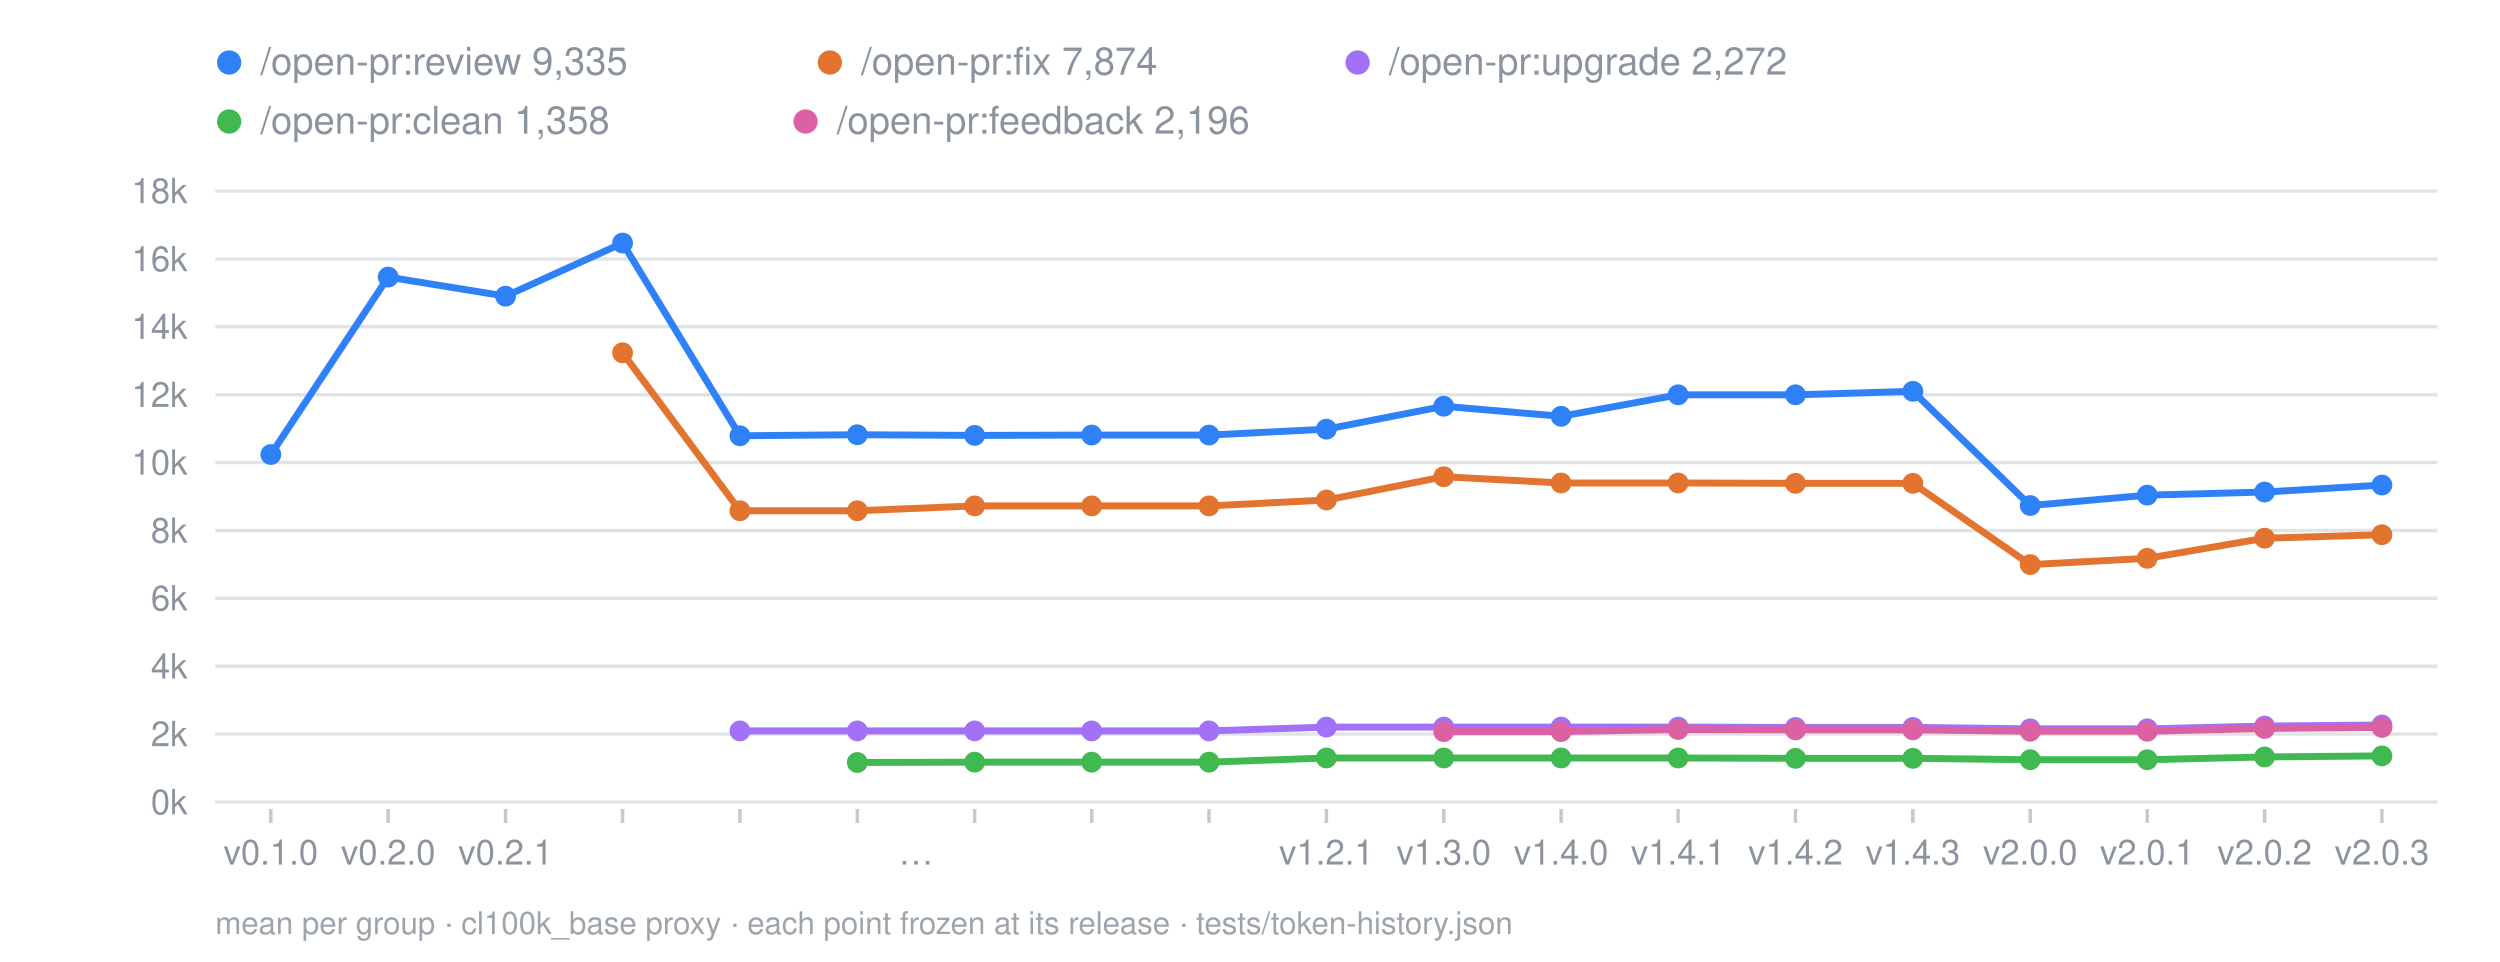
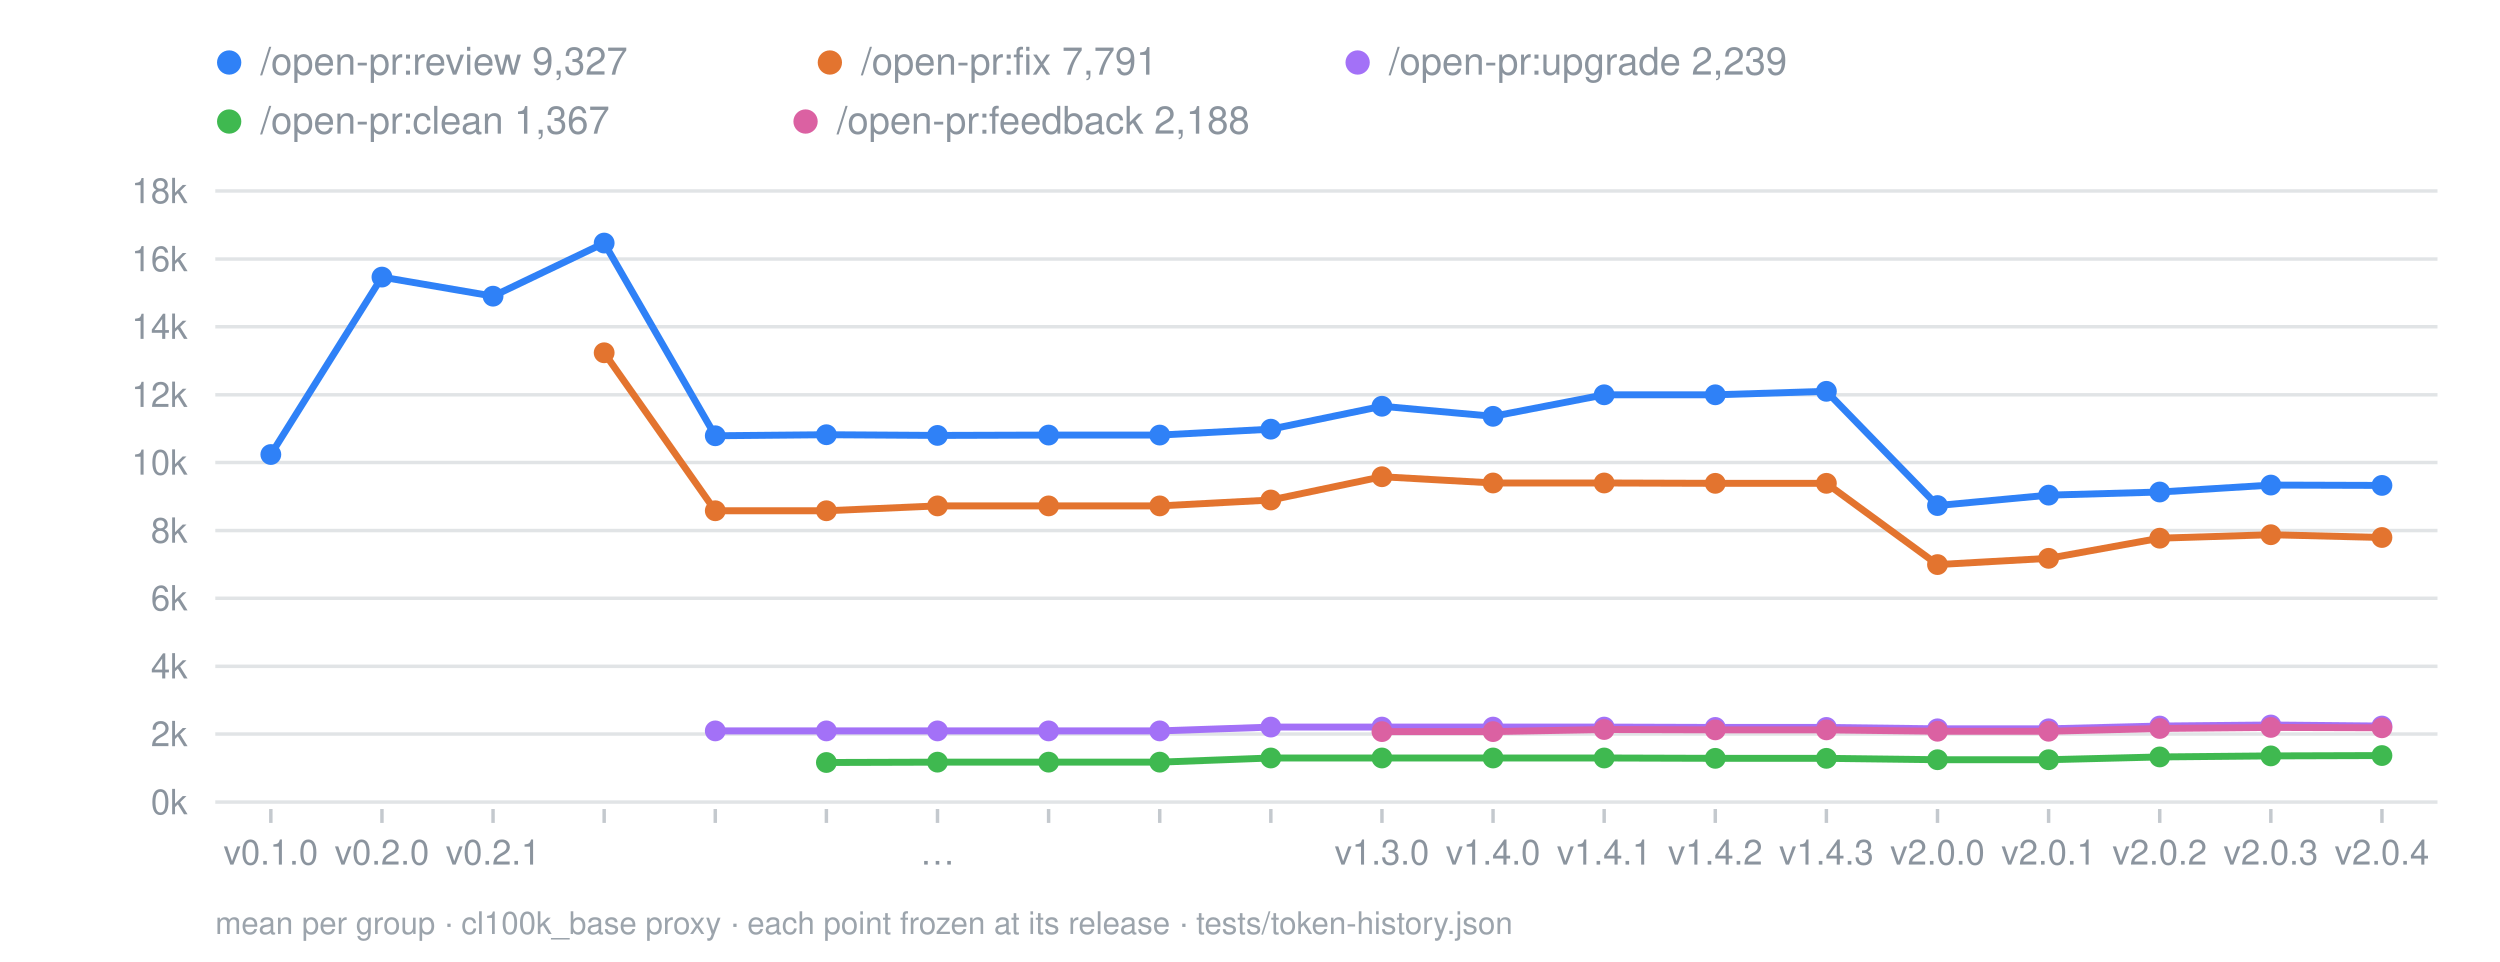
<svg xmlns="http://www.w3.org/2000/svg" viewBox="0 0 720 277" width="720" height="277" font-family="system-ui,-apple-system,Segoe UI,Helvetica,Arial,sans-serif" role="img" aria-label="Context cost per release, one line per command">
  <line x1="62" y1="231.0" x2="702" y2="231.0" stroke="#8b949e" stroke-opacity="0.25" />
  <text x="54" y="234.5" text-anchor="end" font-size="10" fill="#8b949e">0k</text>
  <line x1="62" y1="211.4" x2="702" y2="211.4" stroke="#8b949e" stroke-opacity="0.25" />
  <text x="54" y="214.9" text-anchor="end" font-size="10" fill="#8b949e">2k</text>
  <line x1="62" y1="191.9" x2="702" y2="191.9" stroke="#8b949e" stroke-opacity="0.25" />
  <text x="54" y="195.4" text-anchor="end" font-size="10" fill="#8b949e">4k</text>
  <line x1="62" y1="172.3" x2="702" y2="172.3" stroke="#8b949e" stroke-opacity="0.25" />
  <text x="54" y="175.8" text-anchor="end" font-size="10" fill="#8b949e">6k</text>
  <line x1="62" y1="152.8" x2="702" y2="152.8" stroke="#8b949e" stroke-opacity="0.25" />
  <text x="54" y="156.3" text-anchor="end" font-size="10" fill="#8b949e">8k</text>
  <line x1="62" y1="133.2" x2="702" y2="133.2" stroke="#8b949e" stroke-opacity="0.25" />
  <text x="54" y="136.7" text-anchor="end" font-size="10" fill="#8b949e">10k</text>
  <line x1="62" y1="113.7" x2="702" y2="113.7" stroke="#8b949e" stroke-opacity="0.25" />
  <text x="54" y="117.2" text-anchor="end" font-size="10" fill="#8b949e">12k</text>
  <line x1="62" y1="94.1" x2="702" y2="94.1" stroke="#8b949e" stroke-opacity="0.25" />
  <text x="54" y="97.6" text-anchor="end" font-size="10" fill="#8b949e">14k</text>
  <line x1="62" y1="74.6" x2="702" y2="74.6" stroke="#8b949e" stroke-opacity="0.25" />
  <text x="54" y="78.1" text-anchor="end" font-size="10" fill="#8b949e">16k</text>
  <line x1="62" y1="55.0" x2="702" y2="55.0" stroke="#8b949e" stroke-opacity="0.25" />
  <text x="54" y="58.5" text-anchor="end" font-size="10" fill="#8b949e">18k</text>
  <line x1="78.0" y1="233.0" x2="78.0" y2="237.0" stroke="#8b949e" stroke-opacity="0.5" />
  <text x="78.0" y="249.0" text-anchor="middle" font-size="10" fill="#8b949e">v0.1.0</text>
-   <line x1="111.8" y1="233.0" x2="111.8" y2="237.0" stroke="#8b949e" stroke-opacity="0.5" />
-   <text x="111.8" y="249.0" text-anchor="middle" font-size="10" fill="#8b949e">v0.2.0</text>
-   <line x1="145.6" y1="233.0" x2="145.6" y2="237.0" stroke="#8b949e" stroke-opacity="0.5" />
-   <text x="145.6" y="249.0" text-anchor="middle" font-size="10" fill="#8b949e">v0.2.1</text>
-   <line x1="179.3" y1="233.0" x2="179.3" y2="237.0" stroke="#8b949e" stroke-opacity="0.5" />
-   <line x1="213.1" y1="233.0" x2="213.1" y2="237.0" stroke="#8b949e" stroke-opacity="0.5" />
-   <line x1="246.9" y1="233.0" x2="246.9" y2="237.0" stroke="#8b949e" stroke-opacity="0.5" />
-   <line x1="280.7" y1="233.0" x2="280.7" y2="237.0" stroke="#8b949e" stroke-opacity="0.5" />
-   <line x1="314.4" y1="233.0" x2="314.4" y2="237.0" stroke="#8b949e" stroke-opacity="0.5" />
-   <line x1="348.2" y1="233.0" x2="348.2" y2="237.0" stroke="#8b949e" stroke-opacity="0.5" />
-   <line x1="382.0" y1="233.0" x2="382.0" y2="237.0" stroke="#8b949e" stroke-opacity="0.5" />
-   <text x="382.0" y="249.0" text-anchor="middle" font-size="10" fill="#8b949e">v1.2.1</text>
-   <line x1="415.8" y1="233.0" x2="415.8" y2="237.0" stroke="#8b949e" stroke-opacity="0.5" />
-   <text x="415.8" y="249.0" text-anchor="middle" font-size="10" fill="#8b949e">v1.3.0</text>
-   <line x1="449.6" y1="233.0" x2="449.6" y2="237.0" stroke="#8b949e" stroke-opacity="0.5" />
-   <text x="449.6" y="249.0" text-anchor="middle" font-size="10" fill="#8b949e">v1.4.0</text>
-   <line x1="483.3" y1="233.0" x2="483.3" y2="237.0" stroke="#8b949e" stroke-opacity="0.5" />
-   <text x="483.3" y="249.0" text-anchor="middle" font-size="10" fill="#8b949e">v1.4.1</text>
-   <line x1="517.1" y1="233.0" x2="517.1" y2="237.0" stroke="#8b949e" stroke-opacity="0.5" />
-   <text x="517.1" y="249.0" text-anchor="middle" font-size="10" fill="#8b949e">v1.4.2</text>
-   <line x1="550.9" y1="233.0" x2="550.9" y2="237.0" stroke="#8b949e" stroke-opacity="0.5" />
-   <text x="550.9" y="249.0" text-anchor="middle" font-size="10" fill="#8b949e">v1.4.3</text>
-   <line x1="584.7" y1="233.0" x2="584.7" y2="237.0" stroke="#8b949e" stroke-opacity="0.5" />
-   <text x="584.7" y="249.0" text-anchor="middle" font-size="10" fill="#8b949e">v2.0.0</text>
-   <line x1="618.4" y1="233.0" x2="618.4" y2="237.0" stroke="#8b949e" stroke-opacity="0.5" />
-   <text x="618.4" y="249.0" text-anchor="middle" font-size="10" fill="#8b949e">v2.0.1</text>
-   <line x1="652.2" y1="233.0" x2="652.2" y2="237.0" stroke="#8b949e" stroke-opacity="0.5" />
-   <text x="652.2" y="249.0" text-anchor="middle" font-size="10" fill="#8b949e">v2.0.2</text>
+   <line x1="110.0" y1="233.0" x2="110.0" y2="237.0" stroke="#8b949e" stroke-opacity="0.5" />
+   <text x="110.0" y="249.0" text-anchor="middle" font-size="10" fill="#8b949e">v0.2.0</text>
+   <line x1="142.0" y1="233.0" x2="142.0" y2="237.0" stroke="#8b949e" stroke-opacity="0.5" />
+   <text x="142.0" y="249.0" text-anchor="middle" font-size="10" fill="#8b949e">v0.2.1</text>
+   <line x1="174.0" y1="233.0" x2="174.0" y2="237.0" stroke="#8b949e" stroke-opacity="0.5" />
+   <line x1="206.0" y1="233.0" x2="206.0" y2="237.0" stroke="#8b949e" stroke-opacity="0.5" />
+   <line x1="238.0" y1="233.0" x2="238.0" y2="237.0" stroke="#8b949e" stroke-opacity="0.5" />
+   <line x1="270.0" y1="233.0" x2="270.0" y2="237.0" stroke="#8b949e" stroke-opacity="0.5" />
+   <line x1="302.0" y1="233.0" x2="302.0" y2="237.0" stroke="#8b949e" stroke-opacity="0.5" />
+   <line x1="334.0" y1="233.0" x2="334.0" y2="237.0" stroke="#8b949e" stroke-opacity="0.5" />
+   <line x1="366.0" y1="233.0" x2="366.0" y2="237.0" stroke="#8b949e" stroke-opacity="0.5" />
+   <line x1="398.0" y1="233.0" x2="398.0" y2="237.0" stroke="#8b949e" stroke-opacity="0.5" />
+   <text x="398.0" y="249.0" text-anchor="middle" font-size="10" fill="#8b949e">v1.3.0</text>
+   <line x1="430.0" y1="233.0" x2="430.0" y2="237.0" stroke="#8b949e" stroke-opacity="0.5" />
+   <text x="430.0" y="249.0" text-anchor="middle" font-size="10" fill="#8b949e">v1.4.0</text>
+   <line x1="462.0" y1="233.0" x2="462.0" y2="237.0" stroke="#8b949e" stroke-opacity="0.5" />
+   <text x="462.0" y="249.0" text-anchor="middle" font-size="10" fill="#8b949e">v1.4.1</text>
+   <line x1="494.0" y1="233.0" x2="494.0" y2="237.0" stroke="#8b949e" stroke-opacity="0.5" />
+   <text x="494.0" y="249.0" text-anchor="middle" font-size="10" fill="#8b949e">v1.4.2</text>
+   <line x1="526.0" y1="233.0" x2="526.0" y2="237.0" stroke="#8b949e" stroke-opacity="0.5" />
+   <text x="526.0" y="249.0" text-anchor="middle" font-size="10" fill="#8b949e">v1.4.3</text>
+   <line x1="558.0" y1="233.0" x2="558.0" y2="237.0" stroke="#8b949e" stroke-opacity="0.5" />
+   <text x="558.0" y="249.0" text-anchor="middle" font-size="10" fill="#8b949e">v2.0.0</text>
+   <line x1="590.0" y1="233.0" x2="590.0" y2="237.0" stroke="#8b949e" stroke-opacity="0.5" />
+   <text x="590.0" y="249.0" text-anchor="middle" font-size="10" fill="#8b949e">v2.0.1</text>
+   <line x1="622.0" y1="233.0" x2="622.0" y2="237.0" stroke="#8b949e" stroke-opacity="0.5" />
+   <text x="622.0" y="249.0" text-anchor="middle" font-size="10" fill="#8b949e">v2.0.2</text>
+   <line x1="654.0" y1="233.0" x2="654.0" y2="237.0" stroke="#8b949e" stroke-opacity="0.5" />
+   <text x="654.0" y="249.0" text-anchor="middle" font-size="10" fill="#8b949e">v2.0.3</text>
  <line x1="686.0" y1="233.0" x2="686.0" y2="237.0" stroke="#8b949e" stroke-opacity="0.5" />
-   <text x="686.0" y="249.0" text-anchor="middle" font-size="10" fill="#8b949e">v2.0.3</text>
-   <text x="263.8" y="249.0" text-anchor="middle" font-size="10" fill="#8b949e">…</text>
-   <polyline points="78.0,130.9 111.8,79.8 145.6,85.3 179.3,70.0 213.1,125.5 246.9,125.2 280.7,125.4 314.4,125.3 348.2,125.3 382.0,123.6 415.8,117.0 449.6,119.9 483.3,113.7 517.1,113.7 550.9,112.7 584.7,145.6 618.4,142.6 652.2,141.7 686.0,139.7" fill="none" stroke="#2f81f7" stroke-width="2" stroke-linejoin="round" />
+   <text x="686.0" y="249.0" text-anchor="middle" font-size="10" fill="#8b949e">v2.0.4</text>
+   <text x="270.0" y="249.0" text-anchor="middle" font-size="10" fill="#8b949e">…</text>
+   <polyline points="78.0,130.9 110.0,79.8 142.0,85.3 174.0,70.0 206.0,125.5 238.0,125.2 270.0,125.4 302.0,125.3 334.0,125.3 366.0,123.6 398.0,117.0 430.0,119.9 462.0,113.7 494.0,113.7 526.0,112.7 558.0,145.6 590.0,142.6 622.0,141.7 654.0,139.7 686.0,139.8" fill="none" stroke="#2f81f7" stroke-width="2" stroke-linejoin="round" />
  <circle cx="78.0" cy="130.9" r="3" fill="#2f81f7" />
-   <circle cx="111.8" cy="79.8" r="3" fill="#2f81f7" />
-   <circle cx="145.6" cy="85.3" r="3" fill="#2f81f7" />
-   <circle cx="179.3" cy="70.0" r="3" fill="#2f81f7" />
-   <circle cx="213.1" cy="125.5" r="3" fill="#2f81f7" />
-   <circle cx="246.9" cy="125.2" r="3" fill="#2f81f7" />
-   <circle cx="280.7" cy="125.4" r="3" fill="#2f81f7" />
-   <circle cx="314.4" cy="125.3" r="3" fill="#2f81f7" />
-   <circle cx="348.2" cy="125.3" r="3" fill="#2f81f7" />
-   <circle cx="382.0" cy="123.6" r="3" fill="#2f81f7" />
-   <circle cx="415.8" cy="117.0" r="3" fill="#2f81f7" />
-   <circle cx="449.6" cy="119.9" r="3" fill="#2f81f7" />
-   <circle cx="483.3" cy="113.7" r="3" fill="#2f81f7" />
-   <circle cx="517.1" cy="113.7" r="3" fill="#2f81f7" />
-   <circle cx="550.9" cy="112.7" r="3" fill="#2f81f7" />
-   <circle cx="584.7" cy="145.6" r="3" fill="#2f81f7" />
-   <circle cx="618.4" cy="142.6" r="3" fill="#2f81f7" />
-   <circle cx="652.2" cy="141.7" r="3" fill="#2f81f7" />
-   <circle cx="686.0" cy="139.7" r="3" fill="#2f81f7" />
-   <polyline points="179.3,101.6 213.1,147.1 246.9,147.1 280.7,145.7 314.4,145.7 348.2,145.7 382.0,144.0 415.8,137.3 449.6,139.1 483.3,139.1 517.1,139.2 550.9,139.2 584.7,162.6 618.4,160.8 652.2,155.0 686.0,154.0" fill="none" stroke="#e3742f" stroke-width="2" stroke-linejoin="round" />
-   <circle cx="179.3" cy="101.6" r="3" fill="#e3742f" />
-   <circle cx="213.1" cy="147.1" r="3" fill="#e3742f" />
-   <circle cx="246.9" cy="147.1" r="3" fill="#e3742f" />
-   <circle cx="280.7" cy="145.7" r="3" fill="#e3742f" />
-   <circle cx="314.4" cy="145.7" r="3" fill="#e3742f" />
-   <circle cx="348.2" cy="145.7" r="3" fill="#e3742f" />
-   <circle cx="382.0" cy="144.0" r="3" fill="#e3742f" />
-   <circle cx="415.8" cy="137.3" r="3" fill="#e3742f" />
-   <circle cx="449.6" cy="139.1" r="3" fill="#e3742f" />
-   <circle cx="483.3" cy="139.1" r="3" fill="#e3742f" />
-   <circle cx="517.1" cy="139.2" r="3" fill="#e3742f" />
-   <circle cx="550.9" cy="139.2" r="3" fill="#e3742f" />
-   <circle cx="584.7" cy="162.6" r="3" fill="#e3742f" />
-   <circle cx="618.4" cy="160.8" r="3" fill="#e3742f" />
-   <circle cx="652.2" cy="155.0" r="3" fill="#e3742f" />
-   <circle cx="686.0" cy="154.0" r="3" fill="#e3742f" />
-   <polyline points="213.1,210.5 246.9,210.5 280.7,210.5 314.4,210.5 348.2,210.5 382.0,209.4 415.8,209.4 449.6,209.4 483.3,209.4 517.1,209.5 550.9,209.5 584.7,209.9 618.4,209.9 652.2,209.1 686.0,208.8" fill="none" stroke="#a371f7" stroke-width="2" stroke-linejoin="round" />
-   <circle cx="213.1" cy="210.5" r="3" fill="#a371f7" />
-   <circle cx="246.9" cy="210.5" r="3" fill="#a371f7" />
-   <circle cx="280.7" cy="210.5" r="3" fill="#a371f7" />
-   <circle cx="314.4" cy="210.5" r="3" fill="#a371f7" />
-   <circle cx="348.2" cy="210.5" r="3" fill="#a371f7" />
-   <circle cx="382.0" cy="209.4" r="3" fill="#a371f7" />
-   <circle cx="415.8" cy="209.4" r="3" fill="#a371f7" />
-   <circle cx="449.6" cy="209.4" r="3" fill="#a371f7" />
-   <circle cx="483.3" cy="209.4" r="3" fill="#a371f7" />
-   <circle cx="517.1" cy="209.5" r="3" fill="#a371f7" />
-   <circle cx="550.9" cy="209.5" r="3" fill="#a371f7" />
-   <circle cx="584.7" cy="209.9" r="3" fill="#a371f7" />
-   <circle cx="618.4" cy="209.9" r="3" fill="#a371f7" />
-   <circle cx="652.2" cy="209.1" r="3" fill="#a371f7" />
-   <circle cx="686.0" cy="208.8" r="3" fill="#a371f7" />
-   <polyline points="246.9,219.6 280.7,219.5 314.4,219.5 348.2,219.5 382.0,218.3 415.8,218.3 449.6,218.3 483.3,218.3 517.1,218.4 550.9,218.4 584.7,218.8 618.4,218.8 652.2,218.0 686.0,217.7" fill="none" stroke="#3fb950" stroke-width="2" stroke-linejoin="round" />
-   <circle cx="246.9" cy="219.6" r="3" fill="#3fb950" />
-   <circle cx="280.7" cy="219.5" r="3" fill="#3fb950" />
-   <circle cx="314.4" cy="219.5" r="3" fill="#3fb950" />
-   <circle cx="348.2" cy="219.5" r="3" fill="#3fb950" />
-   <circle cx="382.0" cy="218.3" r="3" fill="#3fb950" />
-   <circle cx="415.8" cy="218.3" r="3" fill="#3fb950" />
-   <circle cx="449.6" cy="218.3" r="3" fill="#3fb950" />
-   <circle cx="483.3" cy="218.3" r="3" fill="#3fb950" />
-   <circle cx="517.1" cy="218.4" r="3" fill="#3fb950" />
-   <circle cx="550.9" cy="218.4" r="3" fill="#3fb950" />
-   <circle cx="584.7" cy="218.8" r="3" fill="#3fb950" />
-   <circle cx="618.4" cy="218.8" r="3" fill="#3fb950" />
-   <circle cx="652.2" cy="218.0" r="3" fill="#3fb950" />
-   <circle cx="686.0" cy="217.7" r="3" fill="#3fb950" />
-   <polyline points="415.8,210.7 449.6,210.7 483.3,210.1 517.1,210.2 550.9,210.2 584.7,210.6 618.4,210.6 652.2,209.8 686.0,209.5" fill="none" stroke="#db61a2" stroke-width="2" stroke-linejoin="round" />
-   <circle cx="415.8" cy="210.7" r="3" fill="#db61a2" />
-   <circle cx="449.6" cy="210.7" r="3" fill="#db61a2" />
-   <circle cx="483.3" cy="210.1" r="3" fill="#db61a2" />
-   <circle cx="517.1" cy="210.2" r="3" fill="#db61a2" />
-   <circle cx="550.9" cy="210.2" r="3" fill="#db61a2" />
-   <circle cx="584.7" cy="210.6" r="3" fill="#db61a2" />
-   <circle cx="618.4" cy="210.6" r="3" fill="#db61a2" />
-   <circle cx="652.2" cy="209.8" r="3" fill="#db61a2" />
-   <circle cx="686.0" cy="209.5" r="3" fill="#db61a2" />
+   <circle cx="110.0" cy="79.8" r="3" fill="#2f81f7" />
+   <circle cx="142.0" cy="85.3" r="3" fill="#2f81f7" />
+   <circle cx="174.0" cy="70.0" r="3" fill="#2f81f7" />
+   <circle cx="206.0" cy="125.5" r="3" fill="#2f81f7" />
+   <circle cx="238.0" cy="125.2" r="3" fill="#2f81f7" />
+   <circle cx="270.0" cy="125.4" r="3" fill="#2f81f7" />
+   <circle cx="302.0" cy="125.3" r="3" fill="#2f81f7" />
+   <circle cx="334.0" cy="125.3" r="3" fill="#2f81f7" />
+   <circle cx="366.0" cy="123.6" r="3" fill="#2f81f7" />
+   <circle cx="398.0" cy="117.0" r="3" fill="#2f81f7" />
+   <circle cx="430.0" cy="119.9" r="3" fill="#2f81f7" />
+   <circle cx="462.0" cy="113.7" r="3" fill="#2f81f7" />
+   <circle cx="494.0" cy="113.7" r="3" fill="#2f81f7" />
+   <circle cx="526.0" cy="112.7" r="3" fill="#2f81f7" />
+   <circle cx="558.0" cy="145.6" r="3" fill="#2f81f7" />
+   <circle cx="590.0" cy="142.6" r="3" fill="#2f81f7" />
+   <circle cx="622.0" cy="141.7" r="3" fill="#2f81f7" />
+   <circle cx="654.0" cy="139.7" r="3" fill="#2f81f7" />
+   <circle cx="686.0" cy="139.8" r="3" fill="#2f81f7" />
+   <polyline points="174.0,101.6 206.0,147.1 238.0,147.1 270.0,145.7 302.0,145.7 334.0,145.7 366.0,144.0 398.0,137.3 430.0,139.1 462.0,139.1 494.0,139.2 526.0,139.2 558.0,162.6 590.0,160.8 622.0,155.0 654.0,154.0 686.0,154.8" fill="none" stroke="#e3742f" stroke-width="2" stroke-linejoin="round" />
+   <circle cx="174.0" cy="101.6" r="3" fill="#e3742f" />
+   <circle cx="206.0" cy="147.1" r="3" fill="#e3742f" />
+   <circle cx="238.0" cy="147.1" r="3" fill="#e3742f" />
+   <circle cx="270.0" cy="145.7" r="3" fill="#e3742f" />
+   <circle cx="302.0" cy="145.7" r="3" fill="#e3742f" />
+   <circle cx="334.0" cy="145.7" r="3" fill="#e3742f" />
+   <circle cx="366.0" cy="144.0" r="3" fill="#e3742f" />
+   <circle cx="398.0" cy="137.3" r="3" fill="#e3742f" />
+   <circle cx="430.0" cy="139.1" r="3" fill="#e3742f" />
+   <circle cx="462.0" cy="139.1" r="3" fill="#e3742f" />
+   <circle cx="494.0" cy="139.2" r="3" fill="#e3742f" />
+   <circle cx="526.0" cy="139.2" r="3" fill="#e3742f" />
+   <circle cx="558.0" cy="162.6" r="3" fill="#e3742f" />
+   <circle cx="590.0" cy="160.8" r="3" fill="#e3742f" />
+   <circle cx="622.0" cy="155.0" r="3" fill="#e3742f" />
+   <circle cx="654.0" cy="154.0" r="3" fill="#e3742f" />
+   <circle cx="686.0" cy="154.8" r="3" fill="#e3742f" />
+   <polyline points="206.0,210.5 238.0,210.5 270.0,210.5 302.0,210.5 334.0,210.5 366.0,209.4 398.0,209.4 430.0,209.4 462.0,209.4 494.0,209.5 526.0,209.5 558.0,209.9 590.0,209.9 622.0,209.1 654.0,208.8 686.0,209.1" fill="none" stroke="#a371f7" stroke-width="2" stroke-linejoin="round" />
+   <circle cx="206.0" cy="210.5" r="3" fill="#a371f7" />
+   <circle cx="238.0" cy="210.5" r="3" fill="#a371f7" />
+   <circle cx="270.0" cy="210.5" r="3" fill="#a371f7" />
+   <circle cx="302.0" cy="210.5" r="3" fill="#a371f7" />
+   <circle cx="334.0" cy="210.5" r="3" fill="#a371f7" />
+   <circle cx="366.0" cy="209.4" r="3" fill="#a371f7" />
+   <circle cx="398.0" cy="209.4" r="3" fill="#a371f7" />
+   <circle cx="430.0" cy="209.4" r="3" fill="#a371f7" />
+   <circle cx="462.0" cy="209.4" r="3" fill="#a371f7" />
+   <circle cx="494.0" cy="209.5" r="3" fill="#a371f7" />
+   <circle cx="526.0" cy="209.5" r="3" fill="#a371f7" />
+   <circle cx="558.0" cy="209.9" r="3" fill="#a371f7" />
+   <circle cx="590.0" cy="209.9" r="3" fill="#a371f7" />
+   <circle cx="622.0" cy="209.1" r="3" fill="#a371f7" />
+   <circle cx="654.0" cy="208.8" r="3" fill="#a371f7" />
+   <circle cx="686.0" cy="209.1" r="3" fill="#a371f7" />
+   <polyline points="238.0,219.6 270.0,219.5 302.0,219.5 334.0,219.5 366.0,218.3 398.0,218.3 430.0,218.3 462.0,218.3 494.0,218.4 526.0,218.4 558.0,218.8 590.0,218.8 622.0,218.0 654.0,217.7 686.0,217.6" fill="none" stroke="#3fb950" stroke-width="2" stroke-linejoin="round" />
+   <circle cx="238.0" cy="219.6" r="3" fill="#3fb950" />
+   <circle cx="270.0" cy="219.5" r="3" fill="#3fb950" />
+   <circle cx="302.0" cy="219.5" r="3" fill="#3fb950" />
+   <circle cx="334.0" cy="219.5" r="3" fill="#3fb950" />
+   <circle cx="366.0" cy="218.3" r="3" fill="#3fb950" />
+   <circle cx="398.0" cy="218.3" r="3" fill="#3fb950" />
+   <circle cx="430.0" cy="218.3" r="3" fill="#3fb950" />
+   <circle cx="462.0" cy="218.3" r="3" fill="#3fb950" />
+   <circle cx="494.0" cy="218.4" r="3" fill="#3fb950" />
+   <circle cx="526.0" cy="218.4" r="3" fill="#3fb950" />
+   <circle cx="558.0" cy="218.8" r="3" fill="#3fb950" />
+   <circle cx="590.0" cy="218.8" r="3" fill="#3fb950" />
+   <circle cx="622.0" cy="218.0" r="3" fill="#3fb950" />
+   <circle cx="654.0" cy="217.7" r="3" fill="#3fb950" />
+   <circle cx="686.0" cy="217.6" r="3" fill="#3fb950" />
+   <polyline points="398.0,210.7 430.0,210.7 462.0,210.1 494.0,210.2 526.0,210.2 558.0,210.6 590.0,210.6 622.0,209.8 654.0,209.5 686.0,209.6" fill="none" stroke="#db61a2" stroke-width="2" stroke-linejoin="round" />
+   <circle cx="398.0" cy="210.7" r="3" fill="#db61a2" />
+   <circle cx="430.0" cy="210.7" r="3" fill="#db61a2" />
+   <circle cx="462.0" cy="210.1" r="3" fill="#db61a2" />
+   <circle cx="494.0" cy="210.2" r="3" fill="#db61a2" />
+   <circle cx="526.0" cy="210.2" r="3" fill="#db61a2" />
+   <circle cx="558.0" cy="210.6" r="3" fill="#db61a2" />
+   <circle cx="590.0" cy="210.6" r="3" fill="#db61a2" />
+   <circle cx="622.0" cy="209.8" r="3" fill="#db61a2" />
+   <circle cx="654.0" cy="209.5" r="3" fill="#db61a2" />
+   <circle cx="686.0" cy="209.6" r="3" fill="#db61a2" />
  <circle cx="66" cy="18" r="3.5" fill="#2f81f7" />
-   <text x="75" y="21.5" font-size="11" fill="#8b949e">/open-pr:review 9,335</text>
+   <text x="75" y="21.5" font-size="11" fill="#8b949e">/open-pr:review 9,327</text>
  <circle cx="239.0" cy="18" r="3.5" fill="#e3742f" />
-   <text x="248.0" y="21.5" font-size="11" fill="#8b949e">/open-pr:fix 7,874</text>
+   <text x="248.0" y="21.5" font-size="11" fill="#8b949e">/open-pr:fix 7,791</text>
  <circle cx="391.0" cy="18" r="3.5" fill="#a371f7" />
-   <text x="400.0" y="21.5" font-size="11" fill="#8b949e">/open-pr:upgrade 2,272</text>
+   <text x="400.0" y="21.5" font-size="11" fill="#8b949e">/open-pr:upgrade 2,239</text>
  <circle cx="66" cy="35" r="3.5" fill="#3fb950" />
-   <text x="75" y="38.5" font-size="11" fill="#8b949e">/open-pr:clean 1,358</text>
+   <text x="75" y="38.5" font-size="11" fill="#8b949e">/open-pr:clean 1,367</text>
  <circle cx="232.0" cy="35" r="3.5" fill="#db61a2" />
-   <text x="241.0" y="38.5" font-size="11" fill="#8b949e">/open-pr:feedback 2,196</text>
+   <text x="241.0" y="38.5" font-size="11" fill="#8b949e">/open-pr:feedback 2,188</text>
  <text x="62" y="269" font-size="9" fill="#8b949e" fill-opacity="0.85">mean per group · cl100k_base proxy · each point frozen at its release · tests/token-history.json</text>
</svg>
